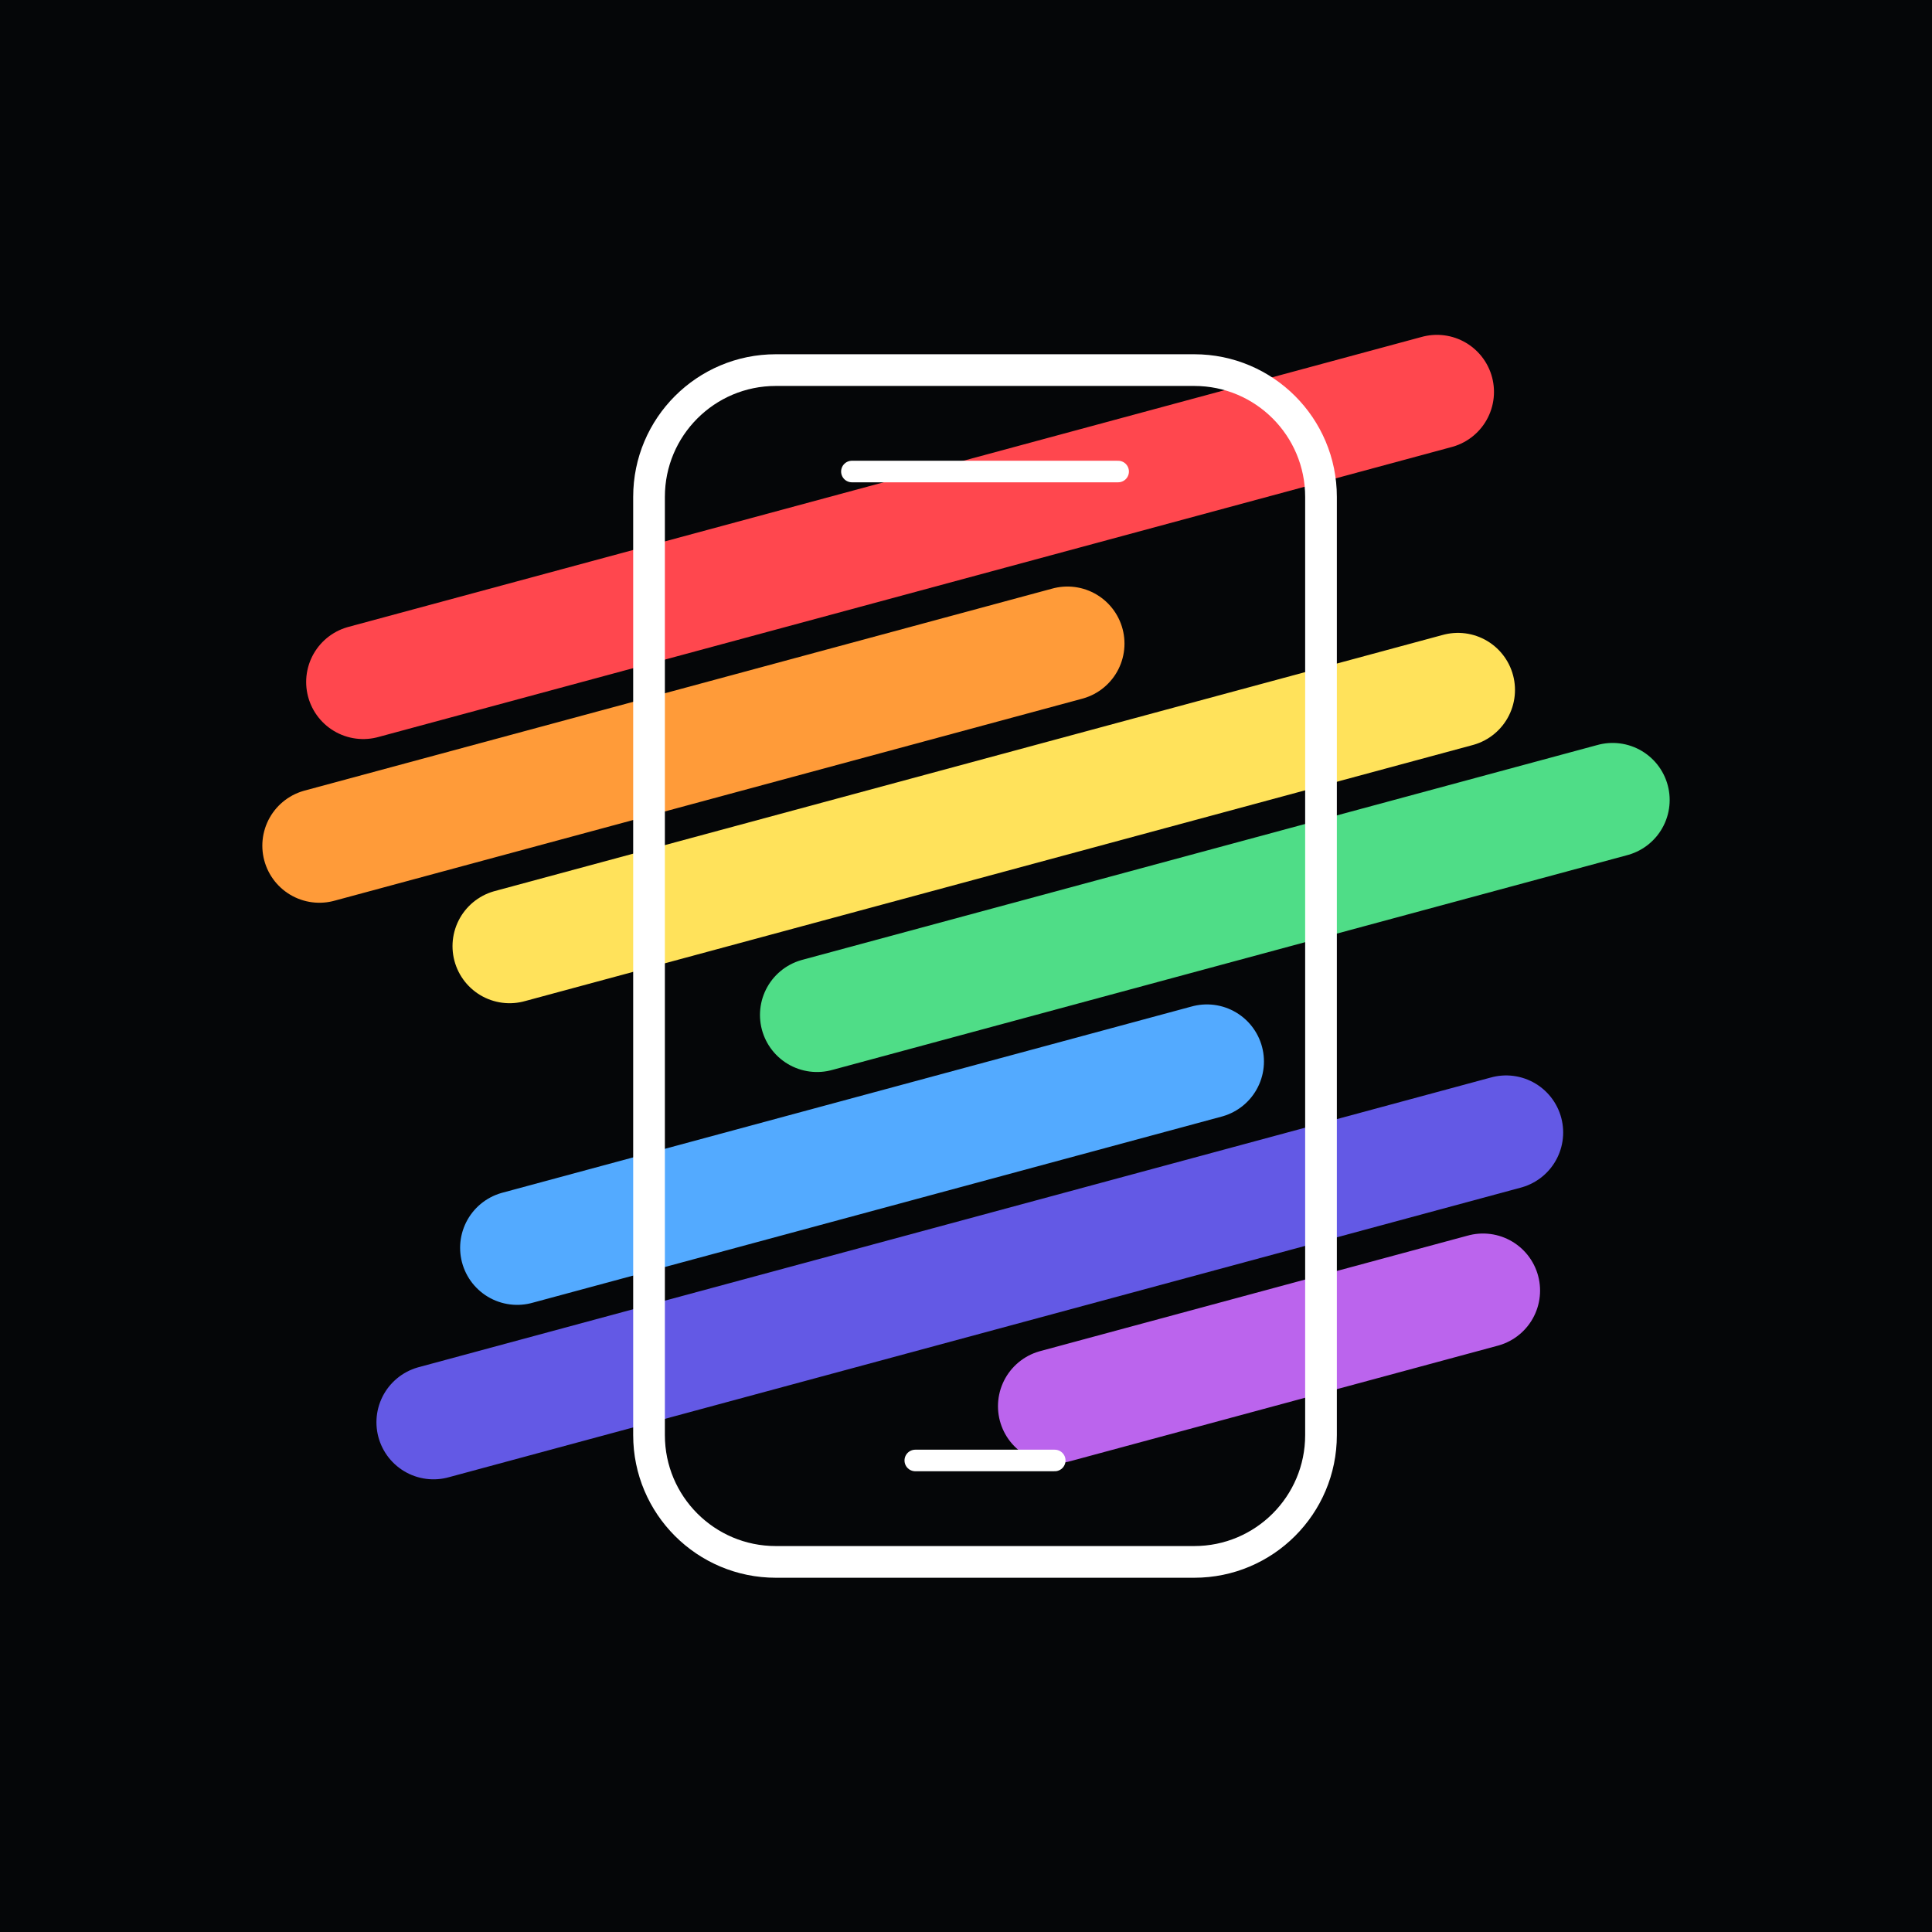
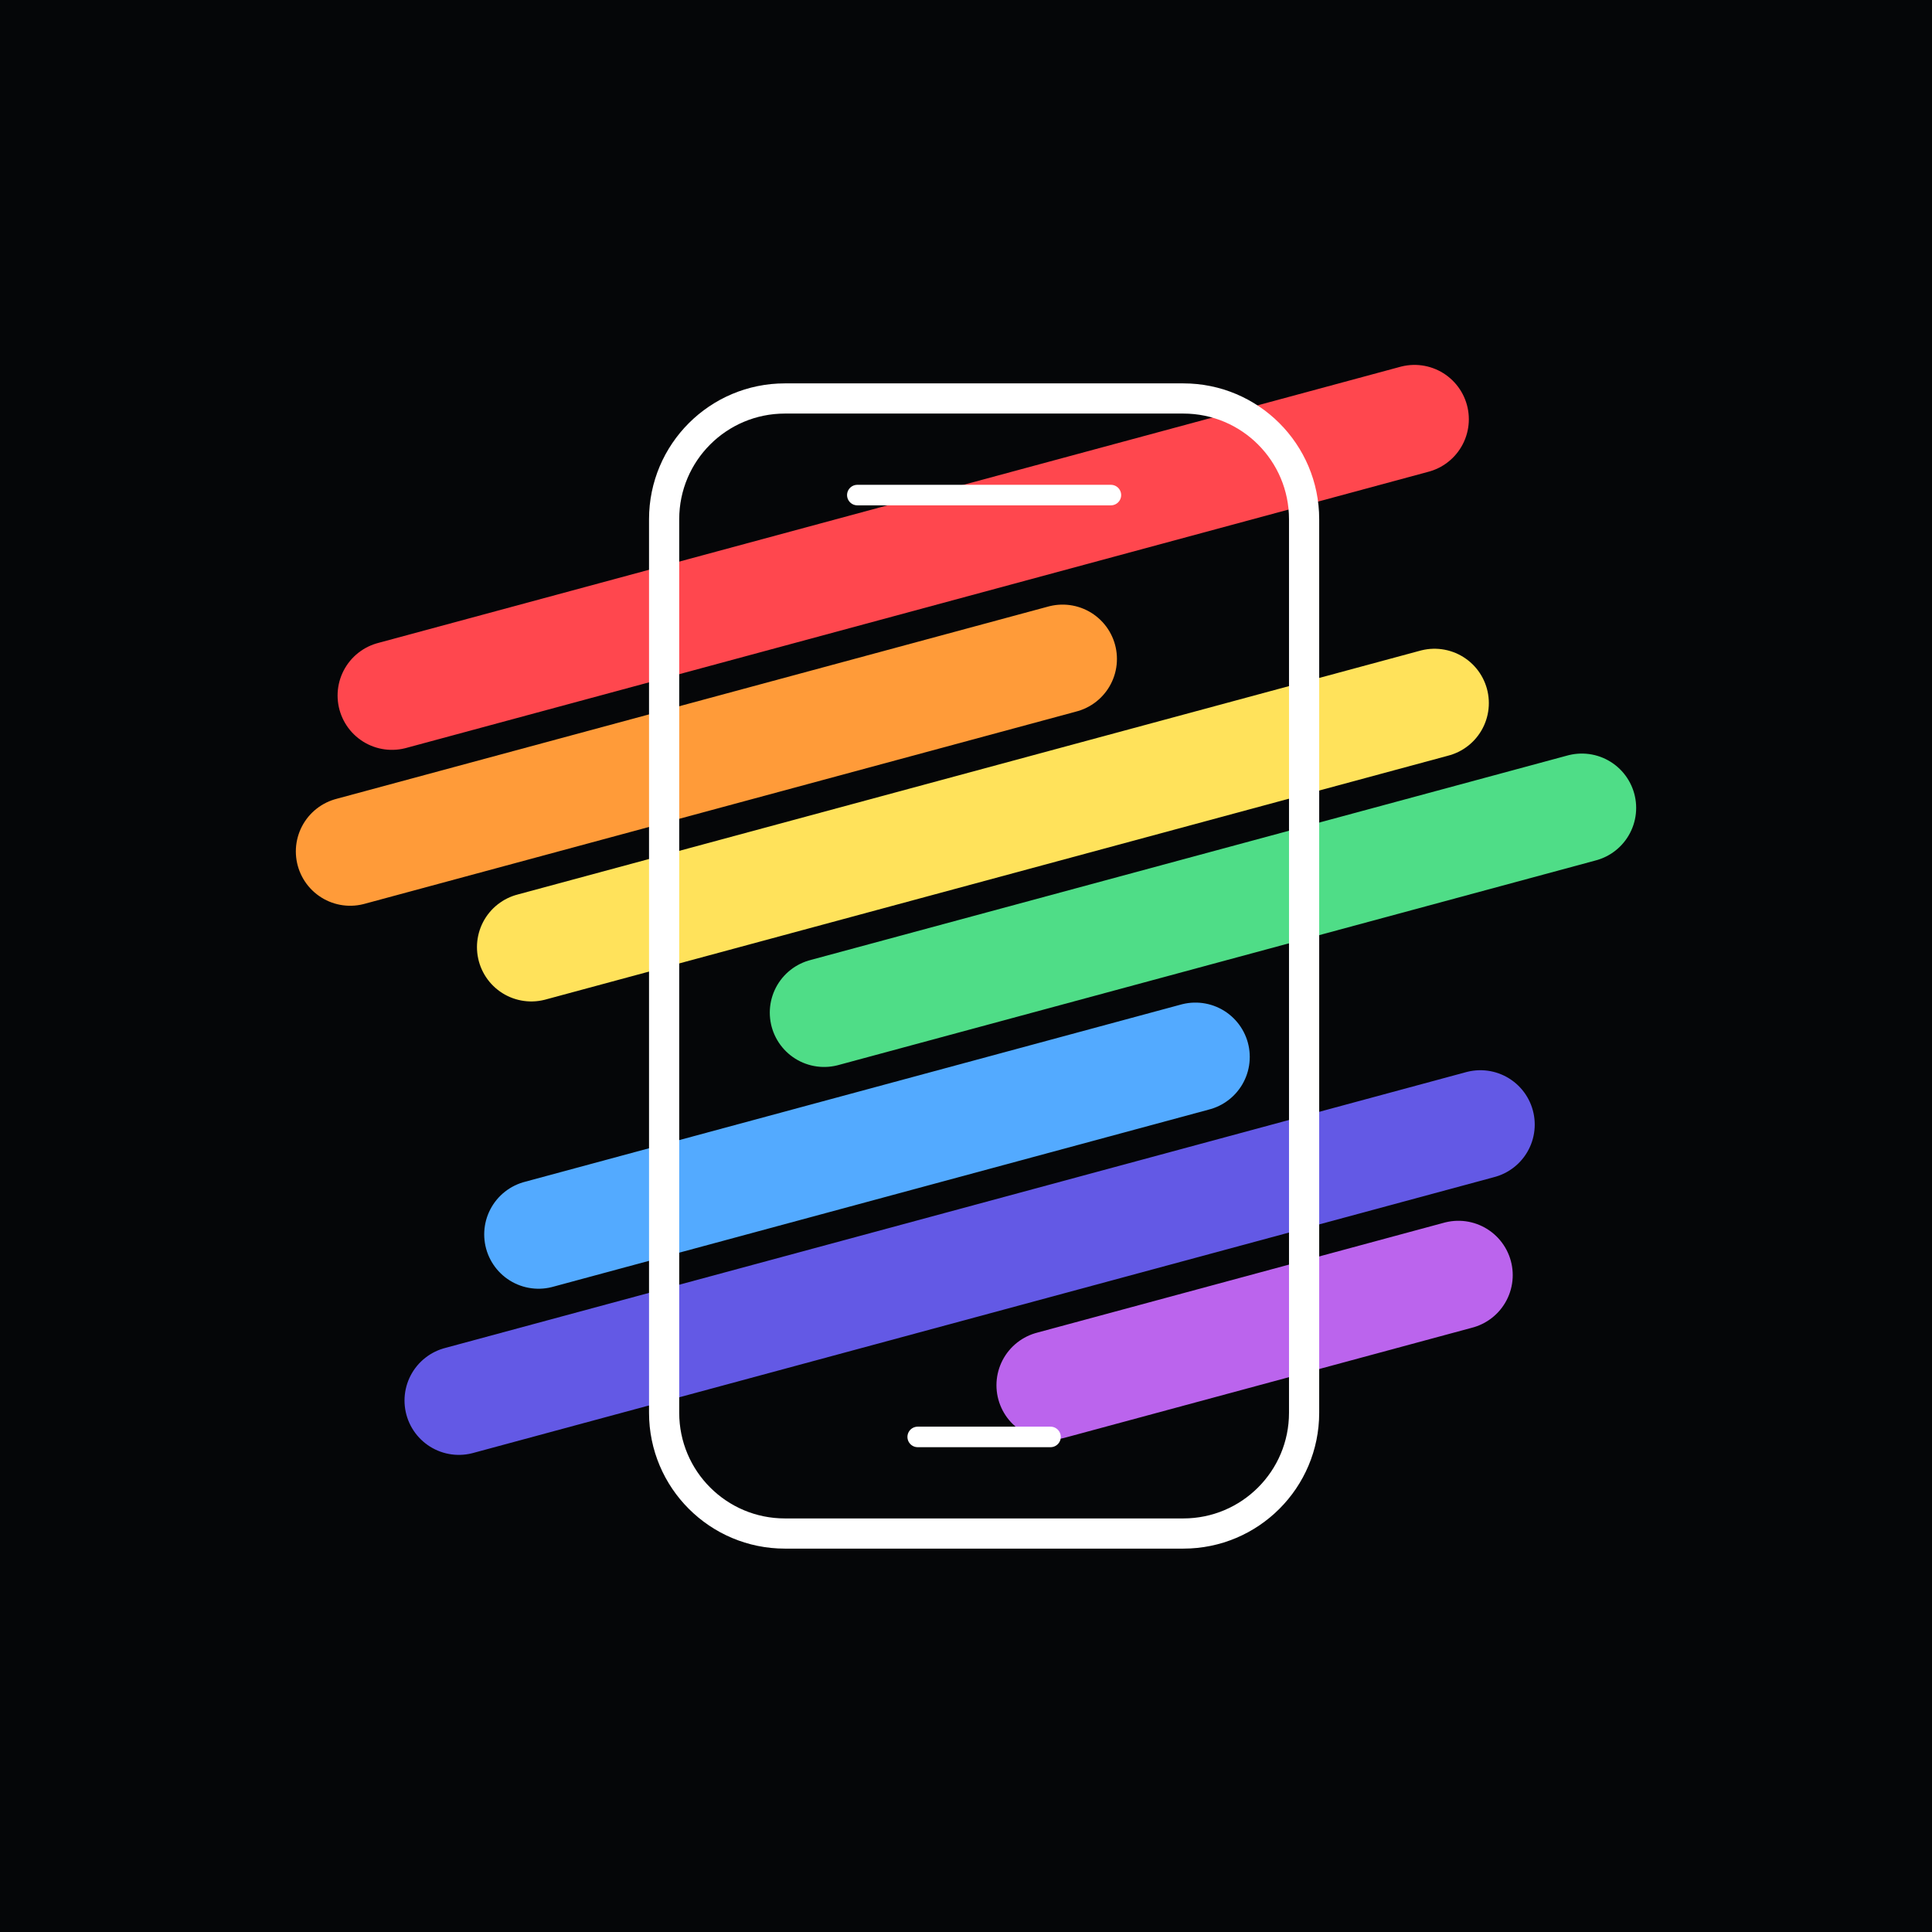
<svg xmlns="http://www.w3.org/2000/svg" width="512" height="512" viewBox="0 0 512 512" role="img" aria-labelledby="title">
  <rect width="512" height="512" fill="#050608" />
-   <g transform="translate(54.4 54.4) scale(3.36)">
+   <g transform="translate(64 64) scale(3.2)">
    <g transform="translate(1 0)">
      <g transform="translate(0 -2.4)" fill="none" stroke-width="9" stroke-linecap="round">
        <path stroke="#ff474e" d="M11.457 40 L96.143 17.12" />
        <path stroke="#ff9b39" d="M8 52.911 L67 36.971" />
        <path stroke="#ffe25b" d="M23 60.835 L97.8 40.626" />
        <path stroke="#4fdd87" d="M47.25 66.261 L110 49.307" />
        <path stroke="#53aaff" d="M23.6 84.627 L78 69.93" />
        <path stroke="#6359e5" d="M17 98.387 L101.6 75.531" />
        <path stroke="#bb64ed" d="M66.022 97.12 L99.778 88" />
      </g>
      <rect x="34" y="13" width="53" height="94" rx="10" fill="none" stroke="#fff" stroke-width="2.5" />
      <path d="M50 21 H71 M55 99 H66" fill="none" stroke="#fff" stroke-width="1.7" stroke-linecap="round" />
    </g>
  </g>
</svg>
